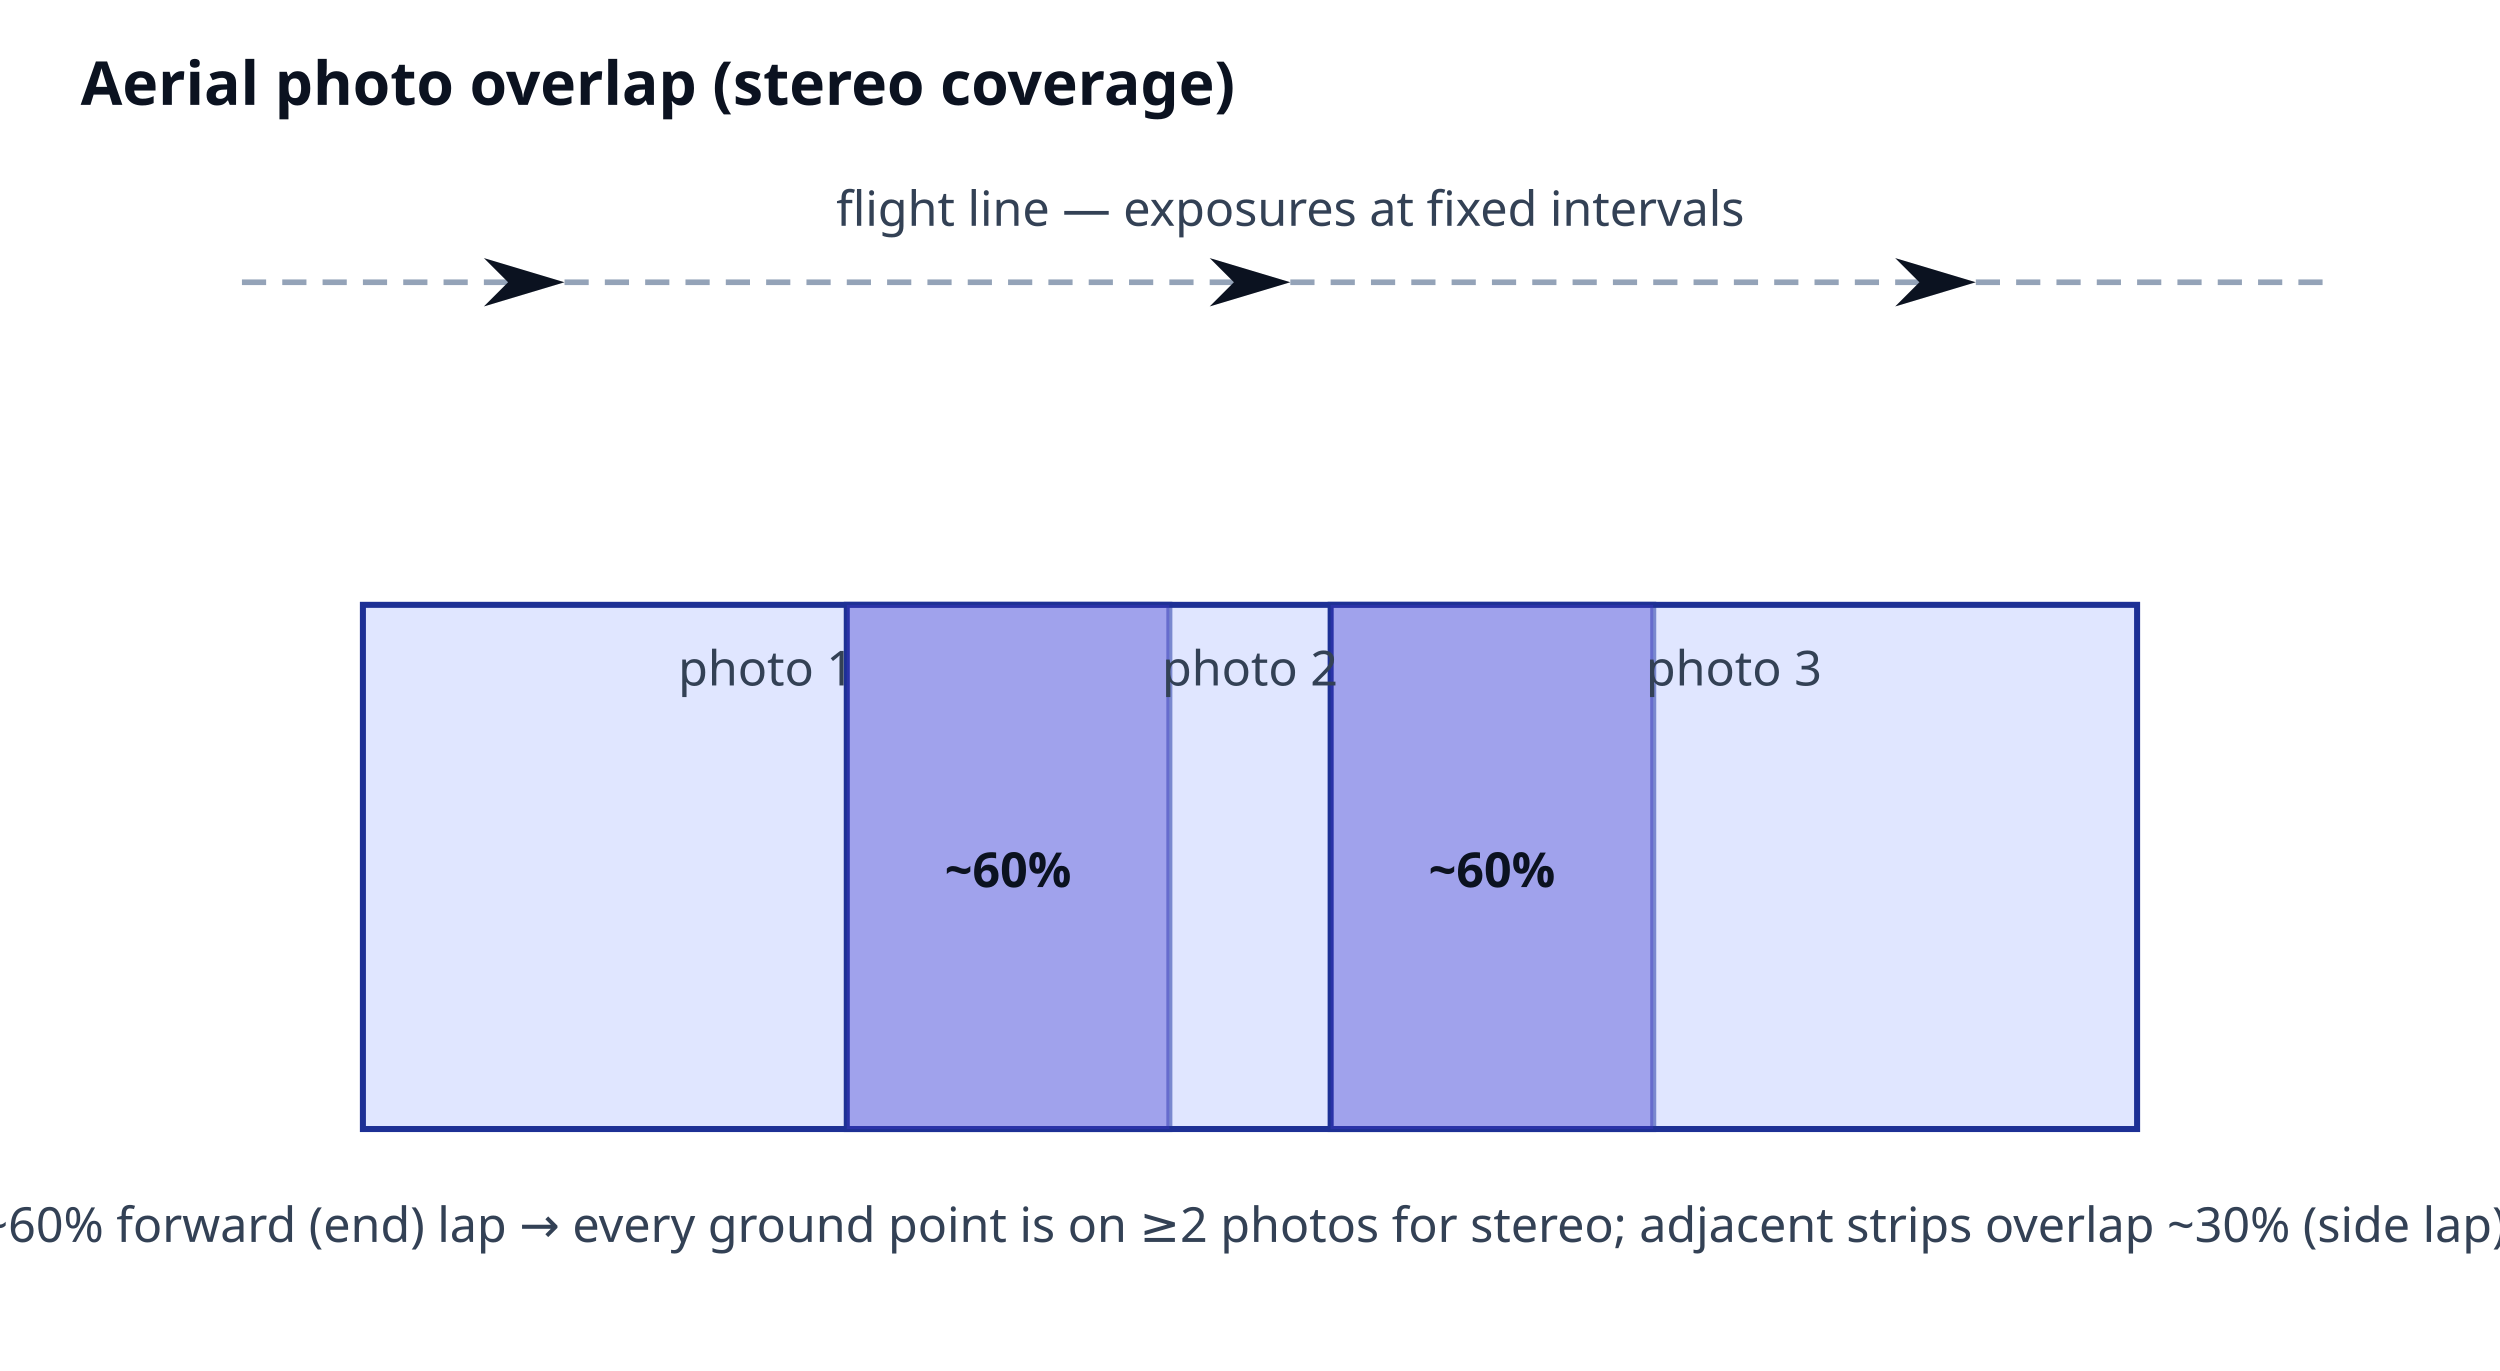
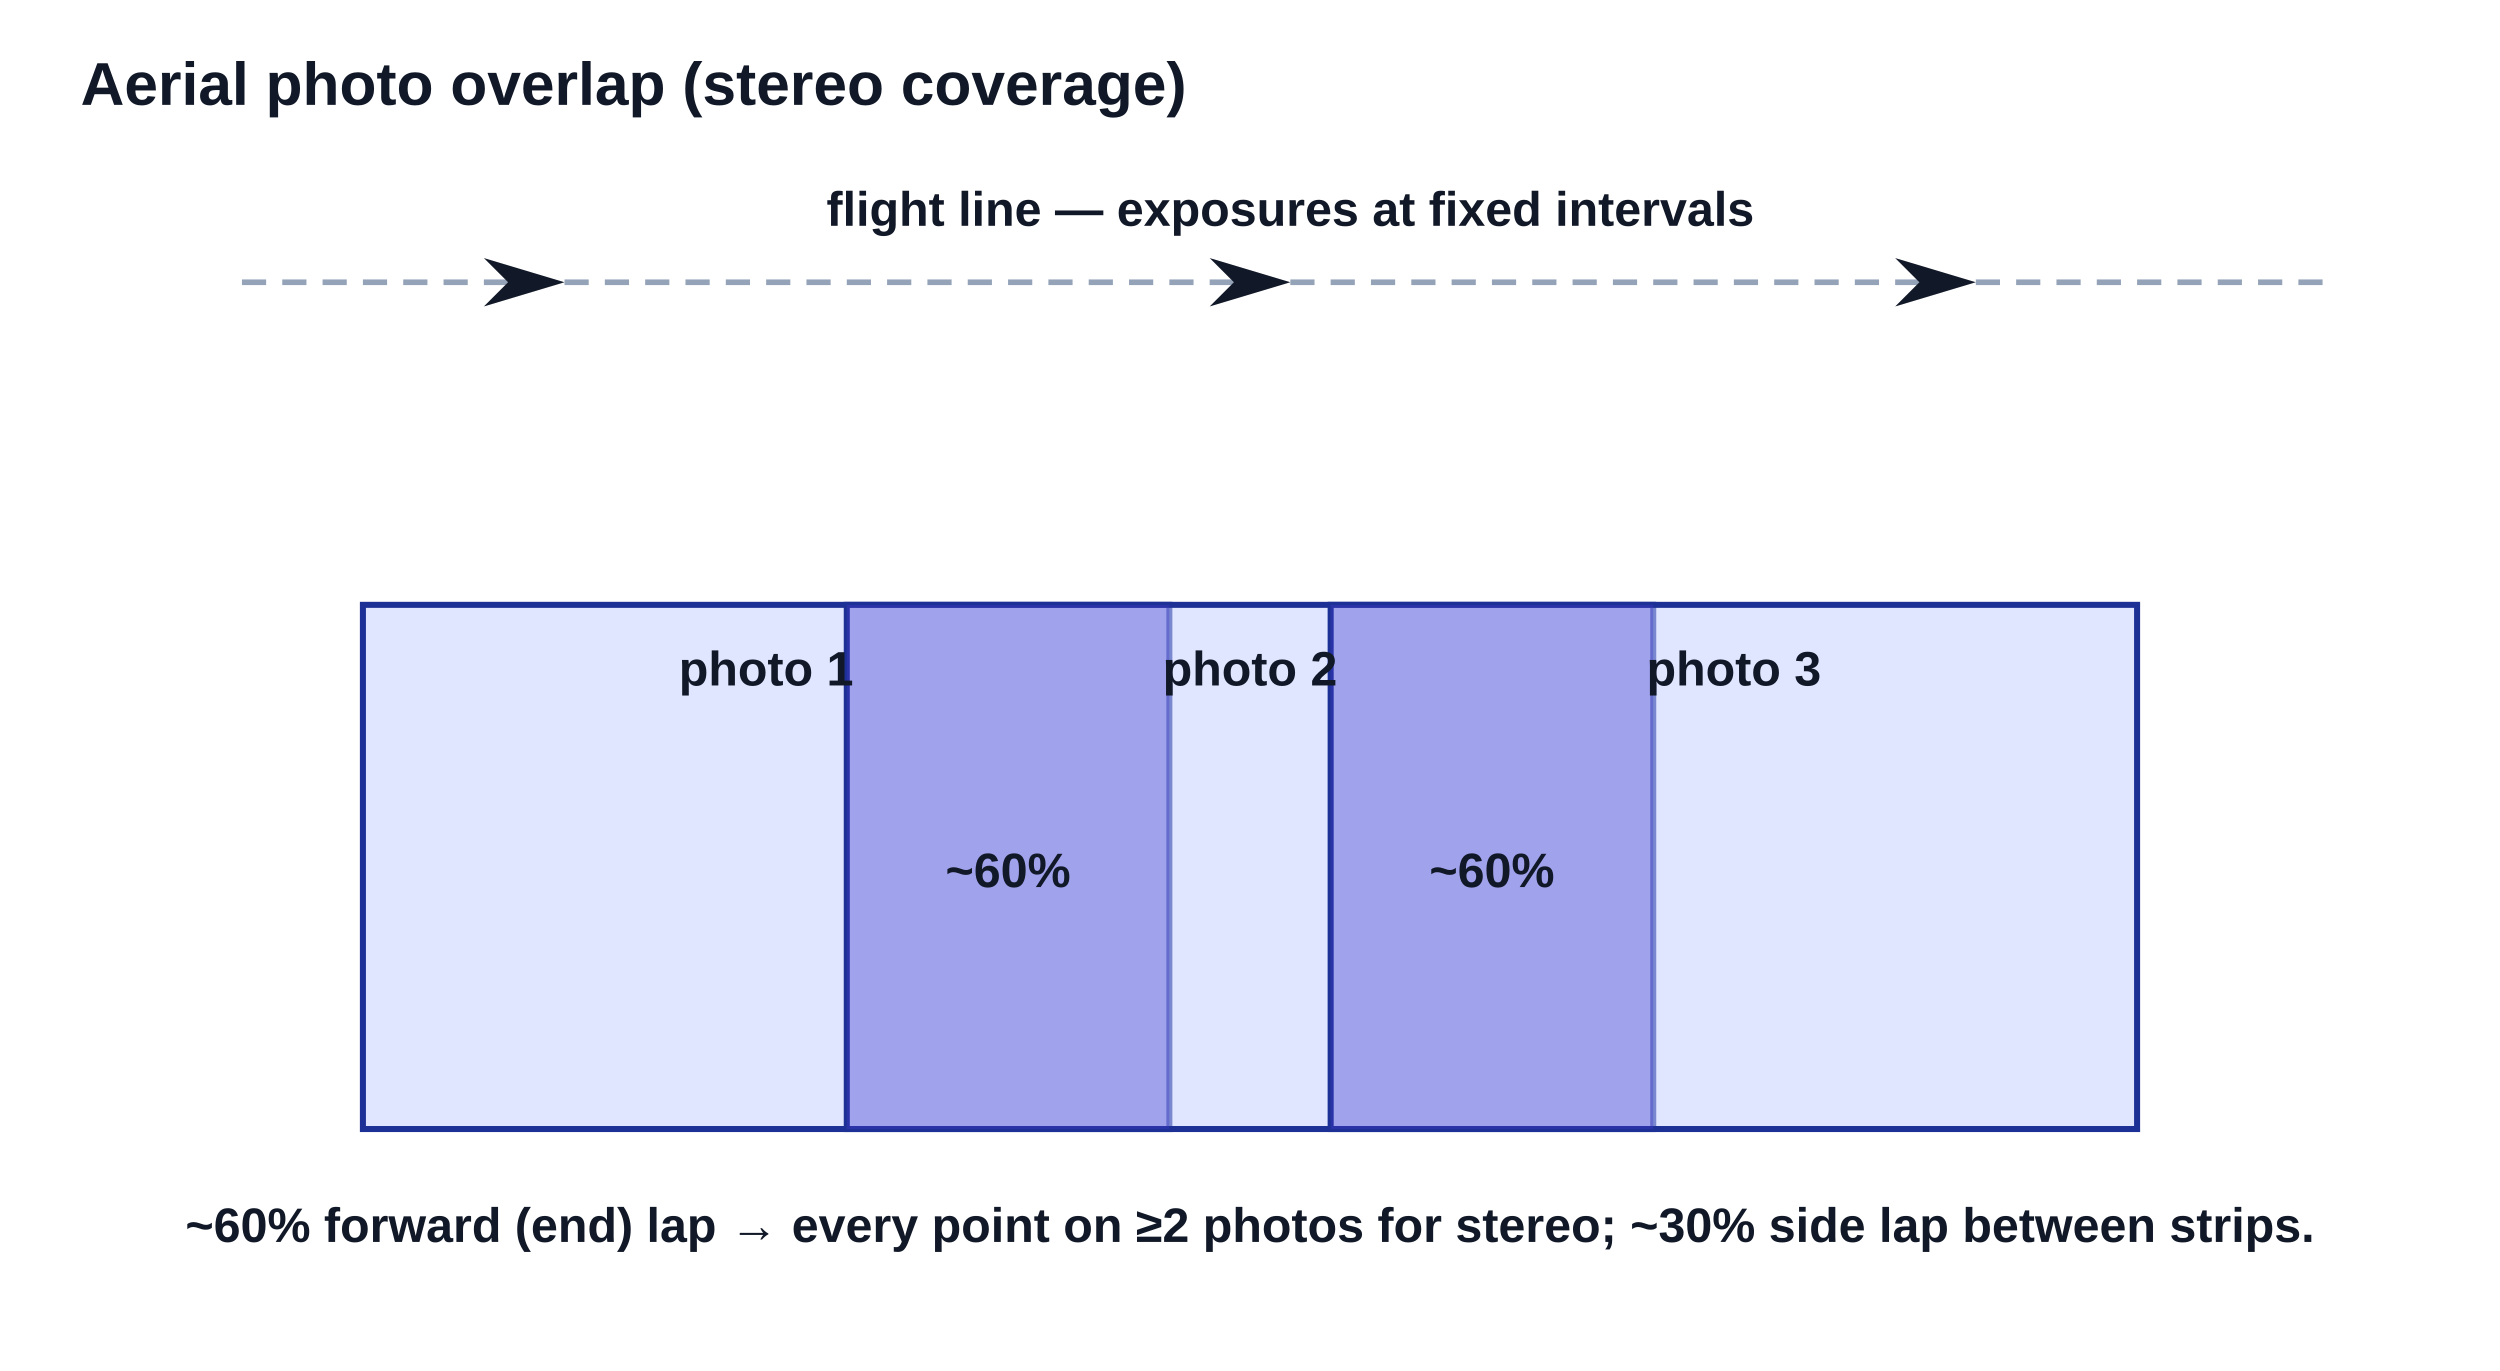
<svg xmlns="http://www.w3.org/2000/svg" viewBox="0 0 620 340" role="img" aria-label="Aerial photo overlap: successive photos along a flight line share about 60 percent end lap so every point appears on two photos for stereo viewing; adjacent strips share about 30 percent side lap.">
-   <style>
-     .ttl{font:700 15px 'Segoe UI',sans-serif;fill:#0b1220}
-     .plane{fill:#0b1220}
+   <style>text{stroke:none;paint-order:fill}
+     .ttl{font:700 15px Arial,Helvetica,sans-serif;fill:#111827}
+     .plane{fill:#111827}
    .photo{fill:#c7d2fe;stroke:#1d3095;stroke-width:1.5;fill-opacity:0.55}
    .overlap{fill:#4338ca;fill-opacity:0.35}
-     .lab{font:12px 'Segoe UI',sans-serif;fill:#334155}
-     .lblb{font:700 12px 'Segoe UI',sans-serif;fill:#0b1220}
+     .lab{font:700 12px Arial,Helvetica,sans-serif;fill:#111827}
+     .lblb{font:700 12px Arial,Helvetica,sans-serif;fill:#111827}
    .path{stroke:#94a3b8;stroke-width:1.4;stroke-dasharray:6 4}
  </style>
  <rect width="620" height="340" fill="#ffffff" />
  <text class="ttl" x="20" y="26">Aerial photo overlap (stereo coverage)</text>
  <line class="path" x1="60" y1="70" x2="580" y2="70" />
  <polygon class="plane" points="120,64 140,70 120,76 126,70" />
  <polygon class="plane" points="300,64 320,70 300,76 306,70" />
  <polygon class="plane" points="470,64 490,70 470,76 476,70" />
  <text class="lab" x="320" y="56" text-anchor="middle">flight line — exposures at fixed intervals</text>
  <rect class="photo" x="90" y="150" width="200" height="130" />
  <rect class="photo" x="210" y="150" width="200" height="130" />
  <rect class="photo" x="330" y="150" width="200" height="130" />
  <rect class="overlap" x="210" y="150" width="80" height="130" />
  <rect class="overlap" x="330" y="150" width="80" height="130" />
  <text class="lblb" x="250" y="220" text-anchor="middle">~60%</text>
  <text class="lblb" x="370" y="220" text-anchor="middle">~60%</text>
  <text class="lab" x="190" y="170" text-anchor="middle">photo 1</text>
  <text class="lab" x="310" y="170" text-anchor="middle">photo 2</text>
  <text class="lab" x="430" y="170" text-anchor="middle">photo 3</text>
-   <text class="lab" x="310" y="308" text-anchor="middle">~60% forward (end) lap → every ground point is on ≥2 photos for stereo; adjacent strips overlap ~30% (side lap).</text>
+   <text class="lab" x="310" y="308" text-anchor="middle">~60% forward (end) lap → every point on ≥2 photos for stereo; ~30% side lap between strips.</text>
</svg>
